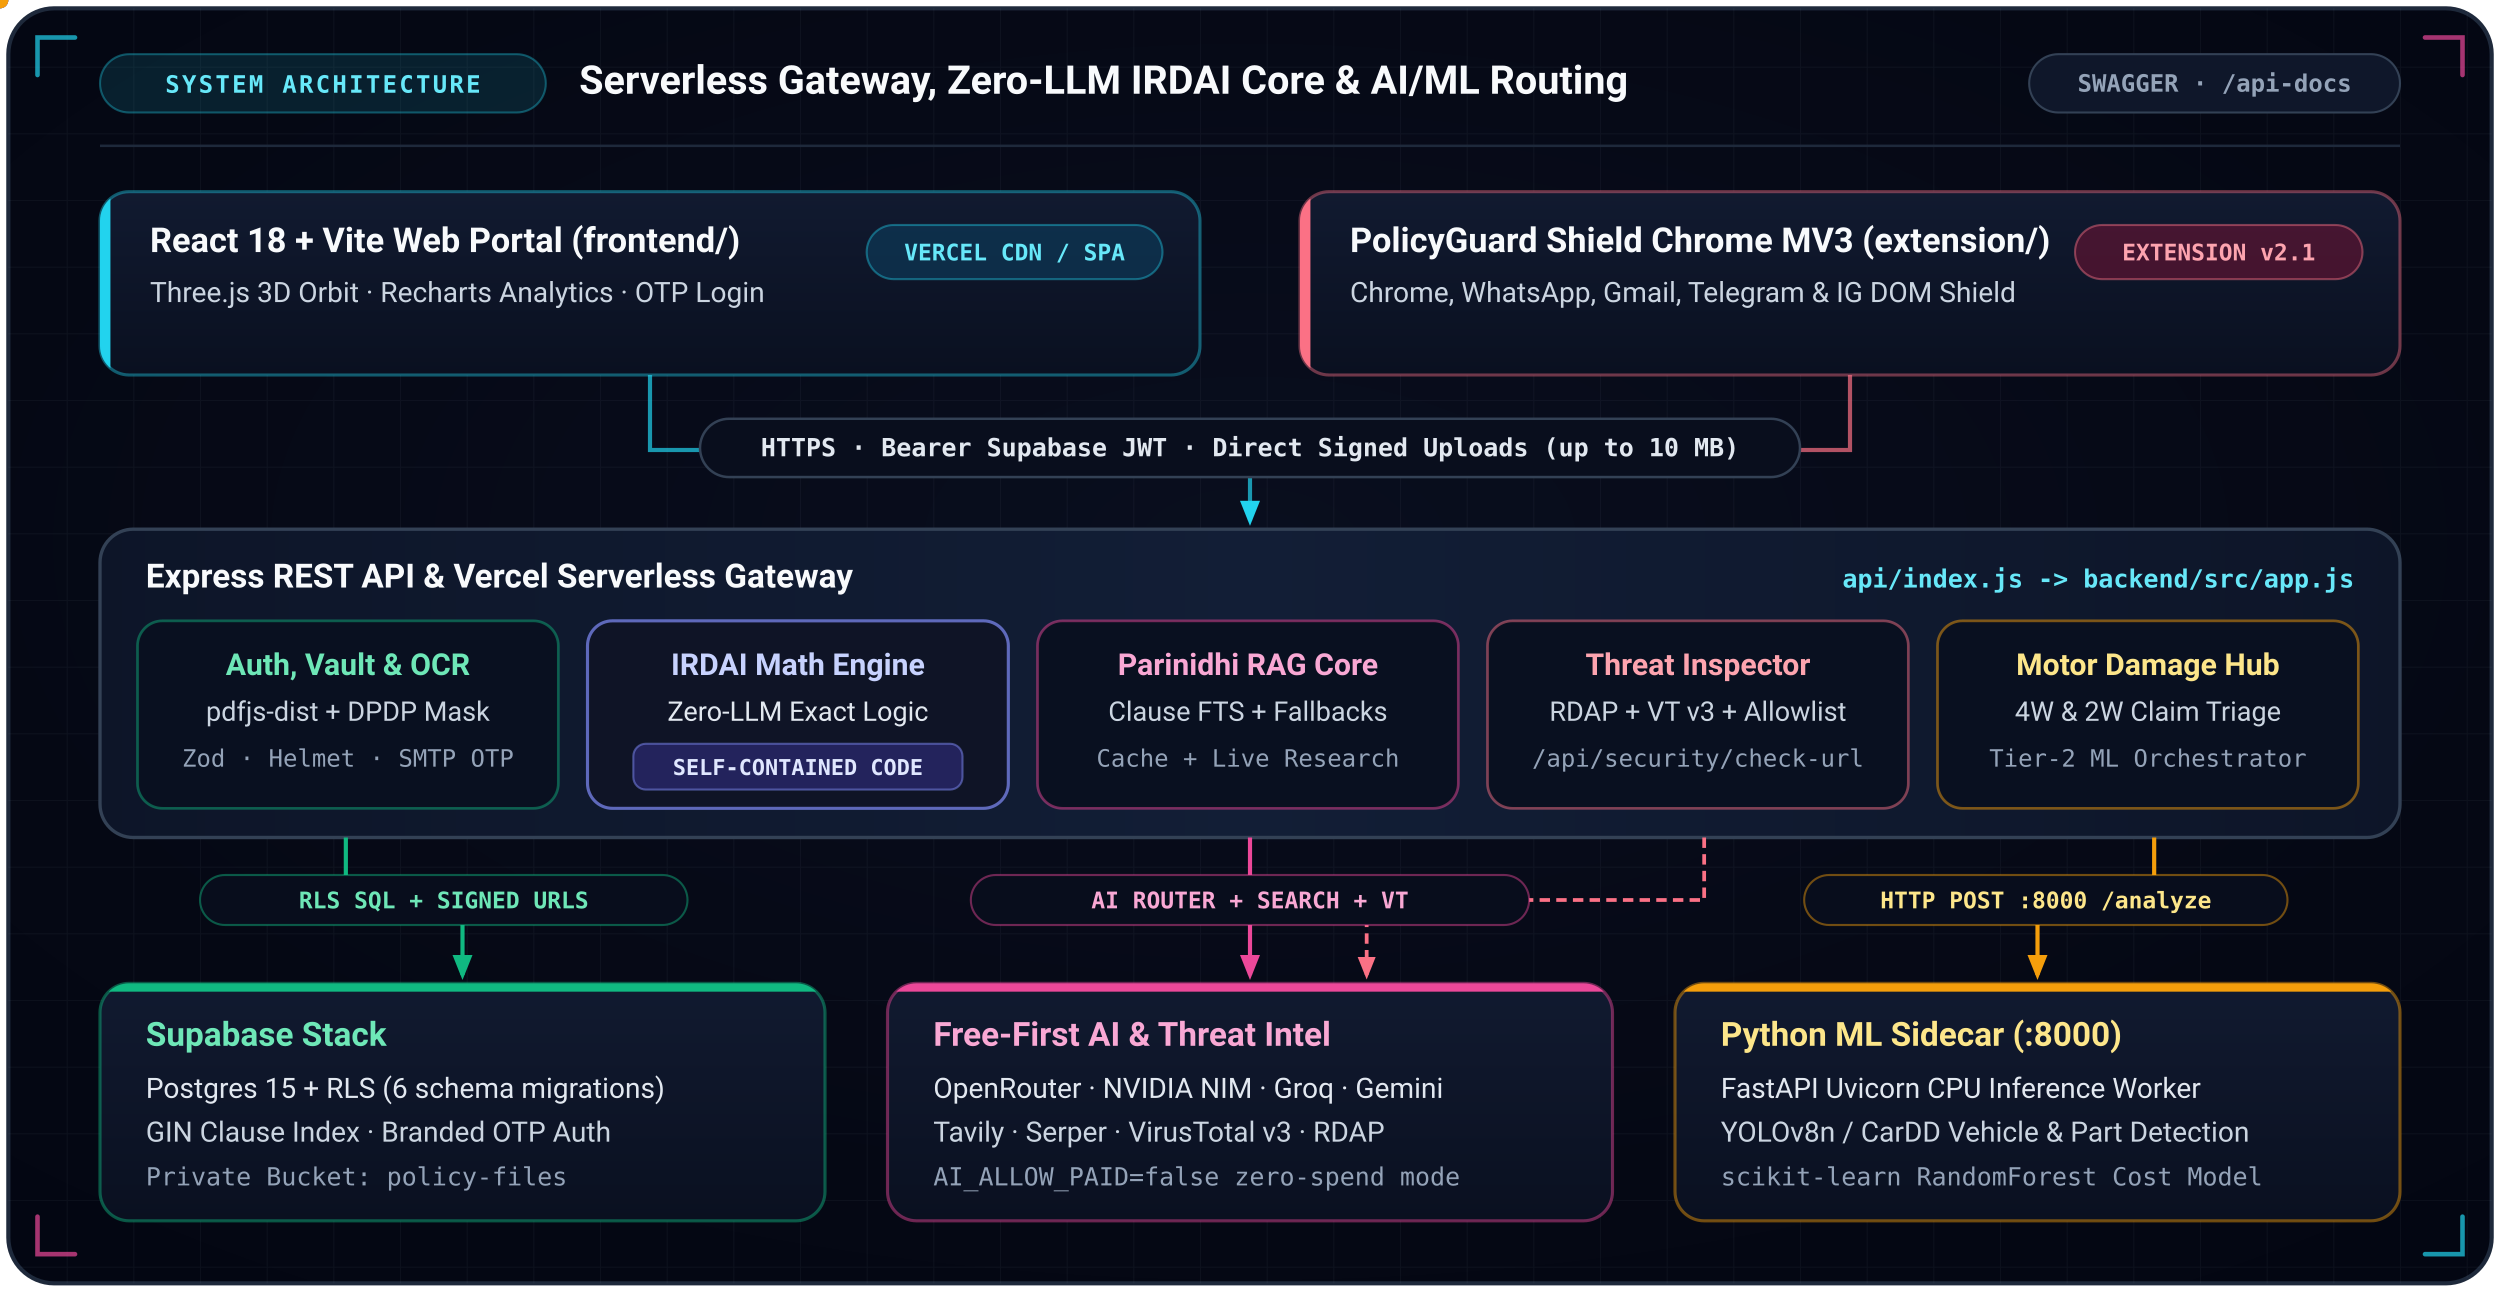
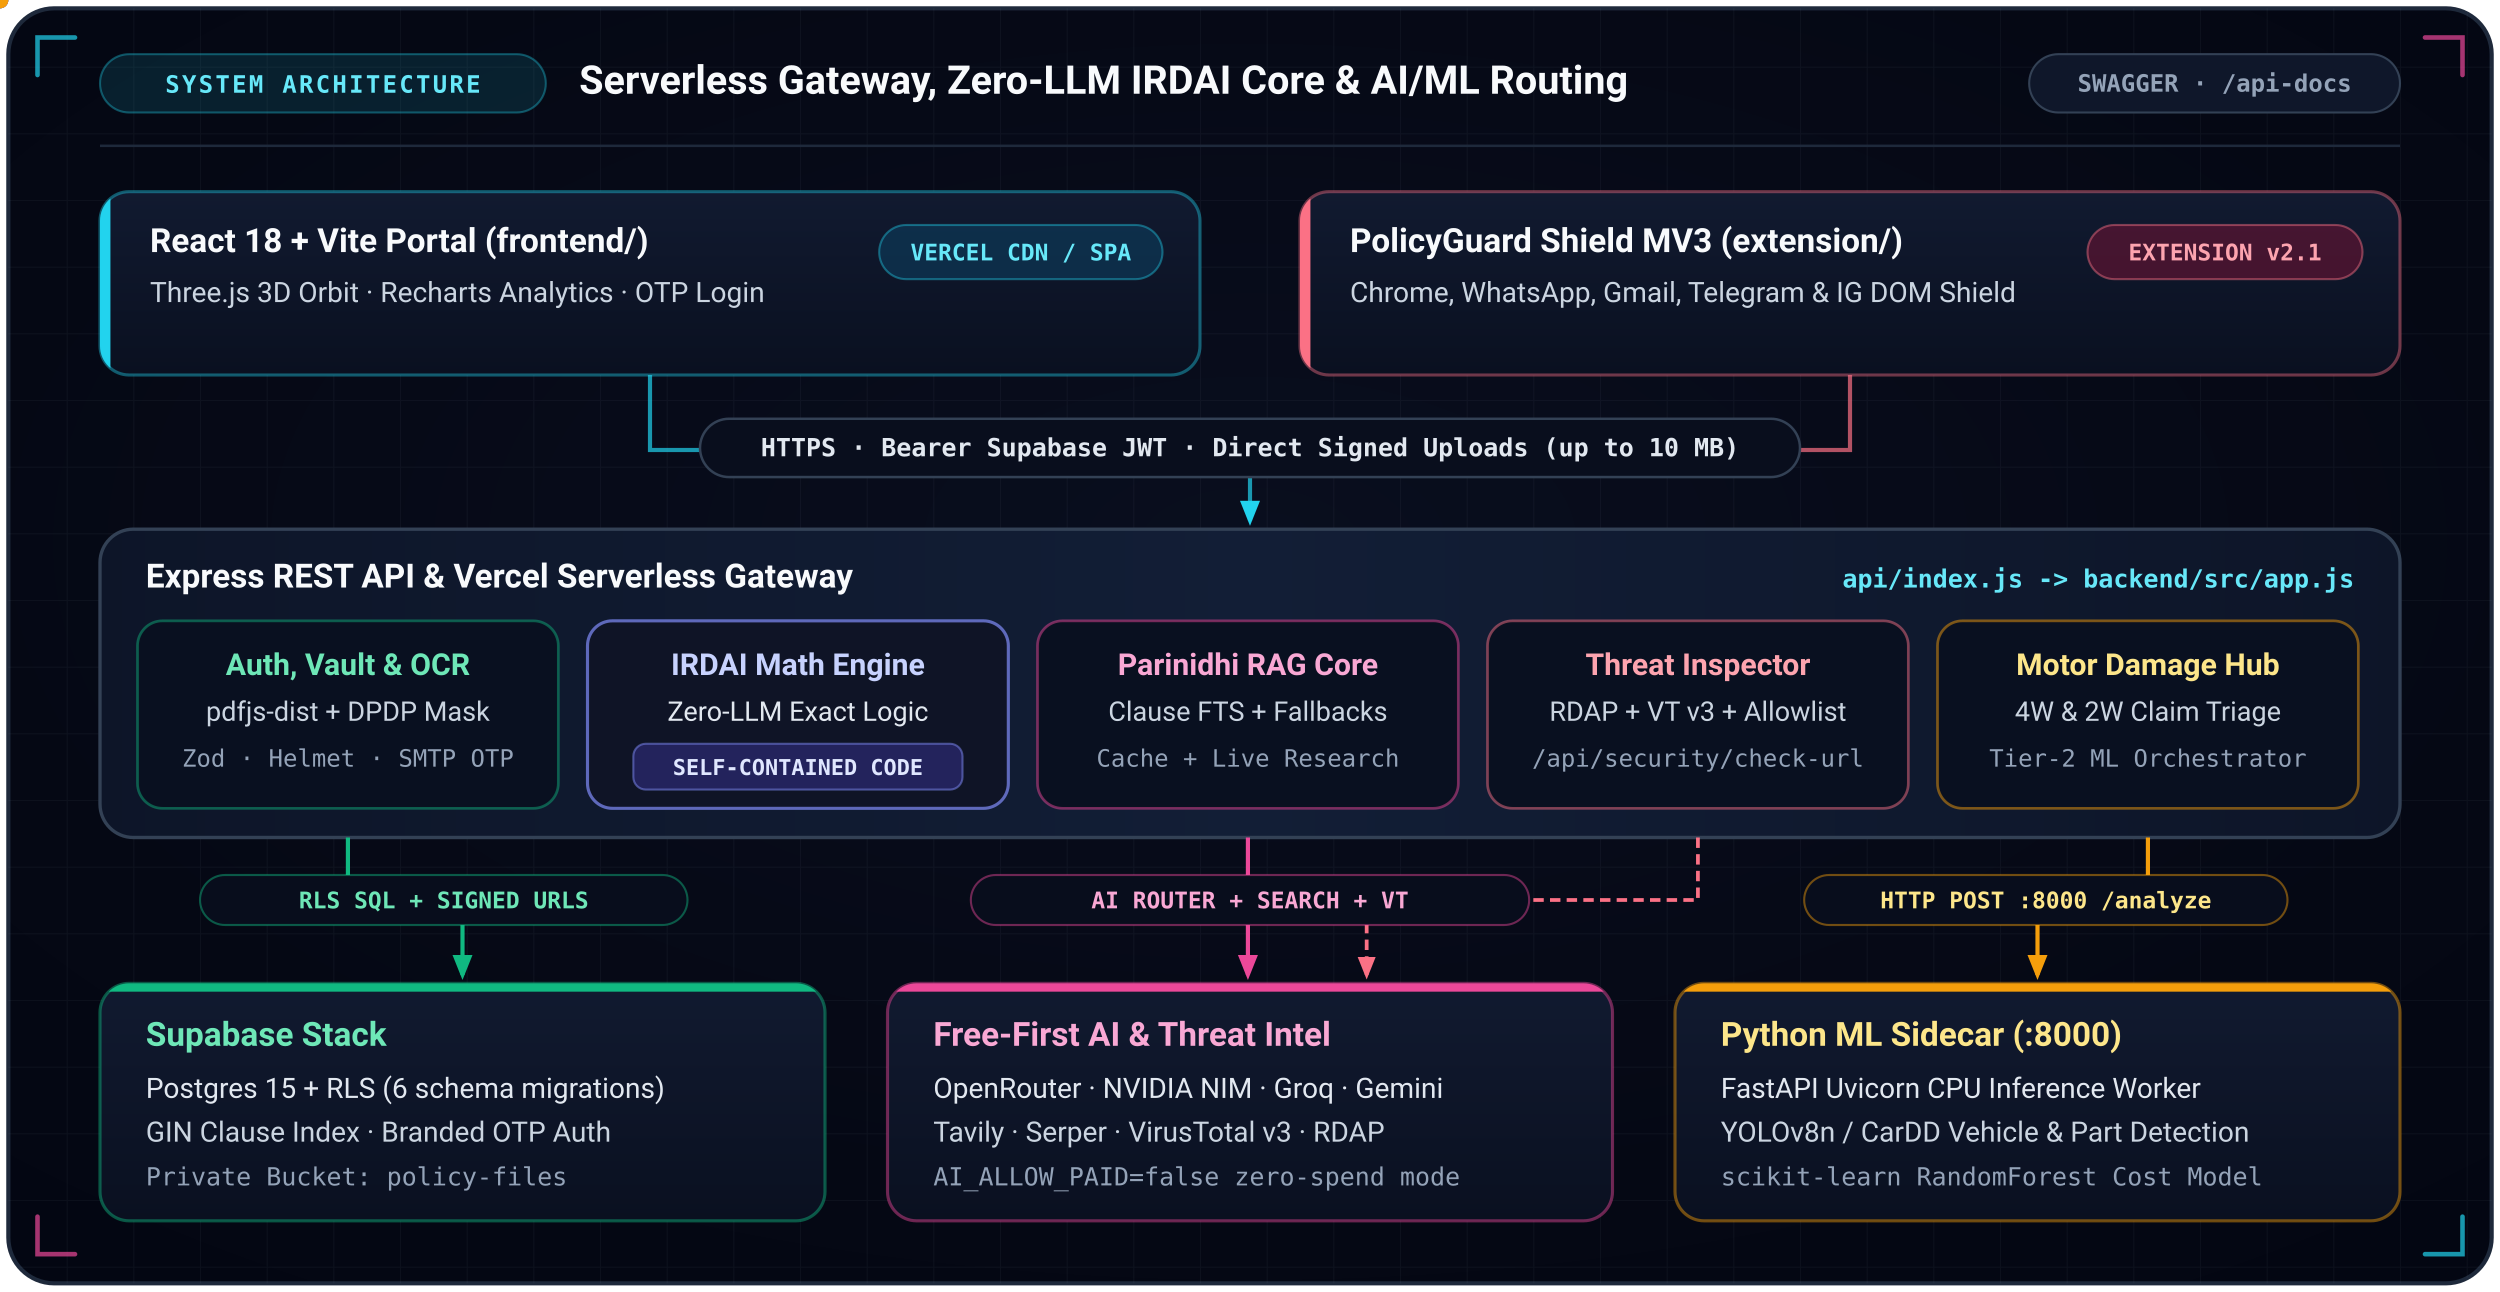
<svg xmlns="http://www.w3.org/2000/svg" viewBox="0 0 1200 620" width="100%" role="img" aria-label="PolicyGuard AI End-to-End Architecture Blueprint">
  <defs>
    <radialGradient id="archStage" cx="50%" cy="42%" r="74%">
      <stop offset="0%" stop-color="#090E1E" />
      <stop offset="70%" stop-color="#050814" />
      <stop offset="100%" stop-color="#030612" />
    </radialGradient>
    <linearGradient id="boxGrad" x1="0%" y1="0%" x2="0%" y2="100%">
      <stop offset="0%" stop-color="#111A30" />
      <stop offset="100%" stop-color="#0A1020" />
    </linearGradient>
    <linearGradient id="gatewayGrad" x1="0%" y1="0%" x2="100%" y2="0%">
      <stop offset="0%" stop-color="#0D1528" />
      <stop offset="50%" stop-color="#121E36" />
      <stop offset="100%" stop-color="#0D1528" />
    </linearGradient>
    <pattern id="archGrid" width="32" height="32" patternUnits="userSpaceOnUse">
      <path d="M 32 0 L 0 0 0 32" fill="none" stroke="#94A3B8" stroke-opacity="0.055" stroke-width="1" />
    </pattern>
    <marker id="arrCyan" viewBox="0 0 10 10" refX="8" refY="5" markerWidth="6" markerHeight="6" orient="auto">
      <path d="M 0 1 L 10 5 L 0 9 z" fill="#22D3EE" />
    </marker>
    <marker id="arrRose" viewBox="0 0 10 10" refX="8" refY="5" markerWidth="6" markerHeight="6" orient="auto">
      <path d="M 0 1 L 10 5 L 0 9 z" fill="#FB7185" />
    </marker>
    <marker id="arrEmerald" viewBox="0 0 10 10" refX="8" refY="5" markerWidth="6" markerHeight="6" orient="auto">
      <path d="M 0 1 L 10 5 L 0 9 z" fill="#10B981" />
    </marker>
    <marker id="arrPink" viewBox="0 0 10 10" refX="8" refY="5" markerWidth="6" markerHeight="6" orient="auto">
      <path d="M 0 1 L 10 5 L 0 9 z" fill="#EC4899" />
    </marker>
    <marker id="arrAmber" viewBox="0 0 10 10" refX="8" refY="5" markerWidth="6" markerHeight="6" orient="auto">
      <path d="M 0 1 L 10 5 L 0 9 z" fill="#F59E0B" />
    </marker>
    <clipPath id="clientClipL">
      <rect x="48" y="92" width="528" height="88" rx="14" />
    </clipPath>
    <clipPath id="clientClipR">
      <rect x="624" y="92" width="528" height="88" rx="14" />
    </clipPath>
    <clipPath id="tier3Clip1">
      <rect x="48" y="472" width="348" height="114" rx="14" />
    </clipPath>
    <clipPath id="tier3Clip2">
      <rect x="426" y="472" width="348" height="114" rx="14" />
    </clipPath>
    <clipPath id="tier3Clip3">
      <rect x="804" y="472" width="348" height="114" rx="14" />
    </clipPath>
    <style>
      .mono { font-family: ui-monospace, 'Cascadia Code', 'JetBrains Mono', Consolas, monospace; }
      .sans { font-family: system-ui, -apple-system, 'Segoe UI', Roboto, sans-serif; }
    </style>
  </defs>
  <rect x="4" y="4" width="1192" height="612" rx="22" fill="url(#archStage)" stroke="#1E293B" stroke-width="2" />
  <rect x="4" y="4" width="1192" height="612" rx="22" fill="url(#archGrid)" />
  <path d="M 18 36 L 18 18 L 36 18" fill="none" stroke="#22D3EE" stroke-opacity="0.7" stroke-width="2.2" stroke-linecap="round" />
  <path d="M 1164 18 L 1182 18 L 1182 36" fill="none" stroke="#EC4899" stroke-opacity="0.7" stroke-width="2.2" stroke-linecap="round" />
  <path d="M 18 584 L 18 602 L 36 602" fill="none" stroke="#EC4899" stroke-opacity="0.7" stroke-width="2.2" stroke-linecap="round" />
  <path d="M 1164 602 L 1182 602 L 1182 584" fill="none" stroke="#22D3EE" stroke-opacity="0.7" stroke-width="2.2" stroke-linecap="round" />
  <rect x="48" y="26" width="214" height="28" rx="14" fill="#22D3EE" fill-opacity="0.12" stroke="#22D3EE" stroke-opacity="0.35" />
  <text x="155" y="44.5" text-anchor="middle" class="mono" font-size="11.5" font-weight="700" letter-spacing="1.1" fill="#67E8F9">
    SYSTEM ARCHITECTURE
  </text>
  <text x="278" y="45" class="sans" font-size="19" font-weight="700" fill="#F8FAFC">
    Serverless Gateway, Zero-LLM IRDAI Core &amp; AI/ML Routing
  </text>
  <rect x="974" y="26" width="178" height="28" rx="14" fill="#0F172A" stroke="#334155" />
  <text x="1063" y="44" text-anchor="middle" class="mono" font-size="11.5" font-weight="600" fill="#94A3B8">
    SWAGGER · /api-docs
  </text>
  <line x1="48" y1="70" x2="1152" y2="70" stroke="#1E293B" stroke-width="1.2" />
  <g class="sans">
    <g clip-path="url(#clientClipL)">
      <rect x="48" y="92" width="528" height="88" rx="14" fill="url(#boxGrad)" />
      <rect x="48" y="92" width="5" height="88" fill="#22D3EE" />
    </g>
    <rect x="48" y="92" width="528" height="88" rx="14" fill="none" stroke="#22D3EE" stroke-opacity="0.4" stroke-width="1.5" />
-     <text x="72" y="121" font-size="16.5" font-weight="700" fill="#F8FAFC">React 18 + Vite Web Portal (frontend/)</text>
+     <text x="72" y="121" font-size="16" font-weight="700" fill="#F8FAFC">React 18 + Vite Portal (frontend/)</text>
    <text x="72" y="145" font-size="13.5" fill="#CBD5E1">Three.js 3D Orbit · Recharts Analytics · OTP Login</text>
-     <rect x="416" y="108" width="142" height="26" rx="13" fill="#0C4A6E" fill-opacity="0.45" stroke="#22D3EE" stroke-opacity="0.4" />
-     <text x="487" y="125" text-anchor="middle" class="mono" font-size="11" font-weight="700" fill="#67E8F9">VERCEL CDN / SPA</text>
+     <rect x="422" y="108" width="136" height="26" rx="13" fill="#0C4A6E" fill-opacity="0.45" stroke="#22D3EE" stroke-opacity="0.4" />
+     <text x="490" y="125" text-anchor="middle" class="mono" font-size="11" font-weight="700" fill="#67E8F9">VERCEL CDN / SPA</text>
    <g clip-path="url(#clientClipR)">
      <rect x="624" y="92" width="528" height="88" rx="14" fill="url(#boxGrad)" />
      <rect x="624" y="92" width="5" height="88" fill="#FB7185" />
    </g>
    <rect x="624" y="92" width="528" height="88" rx="14" fill="none" stroke="#FB7185" stroke-opacity="0.42" stroke-width="1.5" />
-     <text x="648" y="121" font-size="16.5" font-weight="700" fill="#F8FAFC">PolicyGuard Shield Chrome MV3 (extension/)</text>
+     <text x="648" y="121" font-size="16" font-weight="700" fill="#F8FAFC">PolicyGuard Shield MV3 (extension/)</text>
    <text x="648" y="145" font-size="13.5" fill="#CBD5E1">Chrome, WhatsApp, Gmail, Telegram &amp; IG DOM Shield</text>
-     <rect x="996" y="108" width="138" height="26" rx="13" fill="#881337" fill-opacity="0.45" stroke="#FB7185" stroke-opacity="0.45" />
-     <text x="1065" y="125" text-anchor="middle" class="mono" font-size="11" font-weight="700" fill="#FDA4AF">EXTENSION v2.1</text>
+     <rect x="1002" y="108" width="132" height="26" rx="13" fill="#881337" fill-opacity="0.45" stroke="#FB7185" stroke-opacity="0.45" />
+     <text x="1068" y="125" text-anchor="middle" class="mono" font-size="11" font-weight="700" fill="#FDA4AF">EXTENSION v2.1</text>
  </g>
  <path d="M 312,180 L 312,216 L 600,216 L 600,250" fill="none" stroke="#22D3EE" stroke-opacity="0.7" stroke-width="2" marker-end="url(#arrCyan)" />
  <path d="M 888,180 L 888,216 L 600,216" fill="none" stroke="#FB7185" stroke-opacity="0.7" stroke-width="2" />
  <circle r="4" fill="#22D3EE">
    <animateMotion dur="2.6s" repeatCount="indefinite" path="M 312,180 L 312,216 L 600,216 L 600,252" />
  </circle>
  <circle r="4" fill="#FB7185">
    <animateMotion dur="2.9s" begin="0.8s" repeatCount="indefinite" path="M 888,180 L 888,216 L 600,216 L 600,252" />
  </circle>
  <rect x="336" y="201" width="528" height="28" rx="14" fill="#090E1D" stroke="#334155" stroke-width="1.2" />
  <text x="600" y="219" text-anchor="middle" class="mono" font-size="12" font-weight="600" fill="#E2E8F0">
    HTTPS · Bearer Supabase JWT · Direct Signed Uploads (up to 10 MB)
  </text>
  <rect x="48" y="254" width="1104" height="148" rx="16" fill="url(#gatewayGrad)" stroke="#334155" stroke-width="1.6" />
  <text x="70" y="282" class="sans" font-size="16" font-weight="700" fill="#F8FAFC">
    Express REST API &amp; Vercel Serverless Gateway
  </text>
  <text x="1130" y="282" text-anchor="end" class="mono" font-size="12" font-weight="600" fill="#67E8F9">
    api/index.js -&gt; backend/src/app.js
  </text>
  <g class="sans">
    <rect x="66" y="298" width="202" height="90" rx="12" fill="#091020" stroke="#10B981" stroke-opacity="0.45" stroke-width="1.3" />
    <text x="167" y="324" text-anchor="middle" font-size="14.5" font-weight="700" fill="#6EE7B7">Auth, Vault &amp; OCR</text>
    <text x="167" y="346" text-anchor="middle" font-size="13" fill="#CBD5E1">pdfjs-dist + DPDP Mask</text>
    <text x="167" y="368" text-anchor="middle" class="mono" font-size="11.5" fill="#94A3B8">Zod · Helmet · SMTP OTP</text>
    <rect x="282" y="298" width="202" height="90" rx="12" fill="#0F1426" stroke="#818CF8" stroke-opacity="0.7" stroke-width="1.5">
      <animate attributeName="stroke-opacity" values="0.45;0.95;0.45" dur="3.4s" repeatCount="indefinite" />
    </rect>
    <text x="383" y="324" text-anchor="middle" font-size="14.5" font-weight="700" fill="#C7D2FE">IRDAI Math Engine</text>
    <text x="383" y="346" text-anchor="middle" font-size="13" fill="#E2E8F0">Zero-LLM Exact Logic</text>
    <rect x="304" y="357" width="158" height="22" rx="6" fill="#312E81" fill-opacity="0.6" stroke="#818CF8" stroke-opacity="0.5" />
    <text x="383" y="372" text-anchor="middle" class="mono" font-size="10.5" font-weight="700" fill="#E0E7FF">SELF-CONTAINED CODE</text>
    <rect x="498" y="298" width="202" height="90" rx="12" fill="#091020" stroke="#EC4899" stroke-opacity="0.48" stroke-width="1.3" />
    <text x="599" y="324" text-anchor="middle" font-size="14.5" font-weight="700" fill="#F9A8D4">Parinidhi RAG Core</text>
    <text x="599" y="346" text-anchor="middle" font-size="13" fill="#CBD5E1">Clause FTS + Fallbacks</text>
    <text x="599" y="368" text-anchor="middle" class="mono" font-size="11.5" fill="#94A3B8">Cache + Live Research</text>
    <rect x="714" y="298" width="202" height="90" rx="12" fill="#091020" stroke="#FB7185" stroke-opacity="0.48" stroke-width="1.3" />
    <text x="815" y="324" text-anchor="middle" font-size="14.5" font-weight="700" fill="#FDA4AF">Threat Inspector</text>
    <text x="815" y="346" text-anchor="middle" font-size="13" fill="#CBD5E1">RDAP + VT v3 + Allowlist</text>
    <text x="815" y="368" text-anchor="middle" class="mono" font-size="11.5" fill="#94A3B8">/api/security/check-url</text>
    <rect x="930" y="298" width="202" height="90" rx="12" fill="#091020" stroke="#F59E0B" stroke-opacity="0.48" stroke-width="1.3" />
    <text x="1031" y="324" text-anchor="middle" font-size="14.5" font-weight="700" fill="#FDE68A">Motor Damage Hub</text>
    <text x="1031" y="346" text-anchor="middle" font-size="13" fill="#CBD5E1">4W &amp; 2W Claim Triage</text>
    <text x="1031" y="368" text-anchor="middle" class="mono" font-size="11.5" fill="#94A3B8">Tier-2 ML Orchestrator</text>
  </g>
-   <path d="M 166,402 L 166,432 L 222,432 L 222,468" fill="none" stroke="#10B981" stroke-width="2" marker-end="url(#arrEmerald)" />
-   <path d="M 600,402 L 600,468" fill="none" stroke="#EC4899" stroke-width="2" marker-end="url(#arrPink)" />
-   <path d="M 818,402 L 818,432 L 656,432 L 656,468" fill="none" stroke="#FB7185" stroke-width="1.8" stroke-dasharray="5 3" marker-end="url(#arrRose)" />
-   <path d="M 1034,402 L 1034,432 L 978,432 L 978,468" fill="none" stroke="#F59E0B" stroke-width="2" marker-end="url(#arrAmber)" />
+   <path d="M 167,402 L 167,432 L 222,432 L 222,468" fill="none" stroke="#10B981" stroke-width="2" marker-end="url(#arrEmerald)" />
+   <path d="M 599,402 L 599,468" fill="none" stroke="#EC4899" stroke-width="2" marker-end="url(#arrPink)" />
+   <path d="M 815,402 L 815,432 L 656,432 L 656,468" fill="none" stroke="#FB7185" stroke-width="1.8" stroke-dasharray="5 3" marker-end="url(#arrRose)" />
+   <path d="M 1031,402 L 1031,432 L 978,432 L 978,468" fill="none" stroke="#F59E0B" stroke-width="2" marker-end="url(#arrAmber)" />
  <circle r="4" fill="#10B981">
-     <animateMotion dur="2.5s" repeatCount="indefinite" path="M 166,402 L 166,432 L 222,432 L 222,468" />
+     <animateMotion dur="2.5s" repeatCount="indefinite" path="M 167,402 L 167,432 L 222,432 L 222,468" />
  </circle>
  <circle r="4" fill="#EC4899">
-     <animateMotion dur="2.2s" begin="0.4s" repeatCount="indefinite" path="M 600,402 L 600,468" />
+     <animateMotion dur="2.2s" begin="0.4s" repeatCount="indefinite" path="M 599,402 L 599,468" />
  </circle>
  <circle r="3.5" fill="#FB7185">
-     <animateMotion dur="2.8s" begin="1.1s" repeatCount="indefinite" path="M 818,402 L 818,432 L 656,432 L 656,468" />
+     <animateMotion dur="2.8s" begin="1.1s" repeatCount="indefinite" path="M 815,402 L 815,432 L 656,432 L 656,468" />
  </circle>
  <circle r="4" fill="#F59E0B">
-     <animateMotion dur="2.6s" begin="0.6s" repeatCount="indefinite" path="M 1034,402 L 1034,432 L 978,432 L 978,468" />
+     <animateMotion dur="2.6s" begin="0.6s" repeatCount="indefinite" path="M 1031,402 L 1031,432 L 978,432 L 978,468" />
  </circle>
  <rect x="96" y="420" width="234" height="24" rx="12" fill="#080D1C" stroke="#10B981" stroke-opacity="0.45" />
  <text x="213" y="436" text-anchor="middle" class="mono" font-size="11" font-weight="600" fill="#6EE7B7">RLS SQL + SIGNED URLS</text>
  <rect x="466" y="420" width="268" height="24" rx="12" fill="#080D1C" stroke="#EC4899" stroke-opacity="0.45" />
  <text x="600" y="436" text-anchor="middle" class="mono" font-size="11" font-weight="600" fill="#F9A8D4">AI ROUTER + SEARCH + VT</text>
  <rect x="866" y="420" width="232" height="24" rx="12" fill="#080D1C" stroke="#F59E0B" stroke-opacity="0.45" />
  <text x="982" y="436" text-anchor="middle" class="mono" font-size="11" font-weight="600" fill="#FDE68A">HTTP POST :8000 /analyze</text>
  <g class="sans">
    <g clip-path="url(#tier3Clip1)">
      <rect x="48" y="472" width="348" height="114" rx="14" fill="url(#boxGrad)" />
      <rect x="48" y="472" width="348" height="4" fill="#10B981" />
    </g>
    <rect x="48" y="472" width="348" height="114" rx="14" fill="none" stroke="#10B981" stroke-opacity="0.45" stroke-width="1.5" />
    <text x="70" y="502" font-size="16" font-weight="700" fill="#6EE7B7">Supabase Stack</text>
    <text x="70" y="527" font-size="13.5" fill="#E2E8F0">Postgres 15 + RLS (6 schema migrations)</text>
    <text x="70" y="548" font-size="13.5" fill="#CBD5E1">GIN Clause Index · Branded OTP Auth</text>
    <text x="70" y="569" class="mono" font-size="12" fill="#94A3B8">Private Bucket: policy-files</text>
    <g clip-path="url(#tier3Clip2)">
      <rect x="426" y="472" width="348" height="114" rx="14" fill="url(#boxGrad)" />
      <rect x="426" y="472" width="348" height="4" fill="#EC4899" />
    </g>
    <rect x="426" y="472" width="348" height="114" rx="14" fill="none" stroke="#EC4899" stroke-opacity="0.45" stroke-width="1.5" />
    <text x="448" y="502" font-size="16" font-weight="700" fill="#F9A8D4">Free-First AI &amp; Threat Intel</text>
    <text x="448" y="527" font-size="13.5" fill="#E2E8F0">OpenRouter · NVIDIA NIM · Groq · Gemini</text>
    <text x="448" y="548" font-size="13.5" fill="#CBD5E1">Tavily · Serper · VirusTotal v3 · RDAP</text>
    <text x="448" y="569" class="mono" font-size="12" fill="#94A3B8">AI_ALLOW_PAID=false zero-spend mode</text>
    <g clip-path="url(#tier3Clip3)">
      <rect x="804" y="472" width="348" height="114" rx="14" fill="url(#boxGrad)" />
      <rect x="804" y="472" width="348" height="4" fill="#F59E0B" />
    </g>
    <rect x="804" y="472" width="348" height="114" rx="14" fill="none" stroke="#F59E0B" stroke-opacity="0.45" stroke-width="1.5" />
    <text x="826" y="502" font-size="16" font-weight="700" fill="#FDE68A">Python ML Sidecar (:8000)</text>
    <text x="826" y="527" font-size="13.5" fill="#E2E8F0">FastAPI Uvicorn CPU Inference Worker</text>
    <text x="826" y="548" font-size="13.5" fill="#CBD5E1">YOLOv8n / CarDD Vehicle &amp; Part Detection</text>
    <text x="826" y="569" class="mono" font-size="12" fill="#94A3B8">scikit-learn RandomForest Cost Model</text>
  </g>
</svg>
